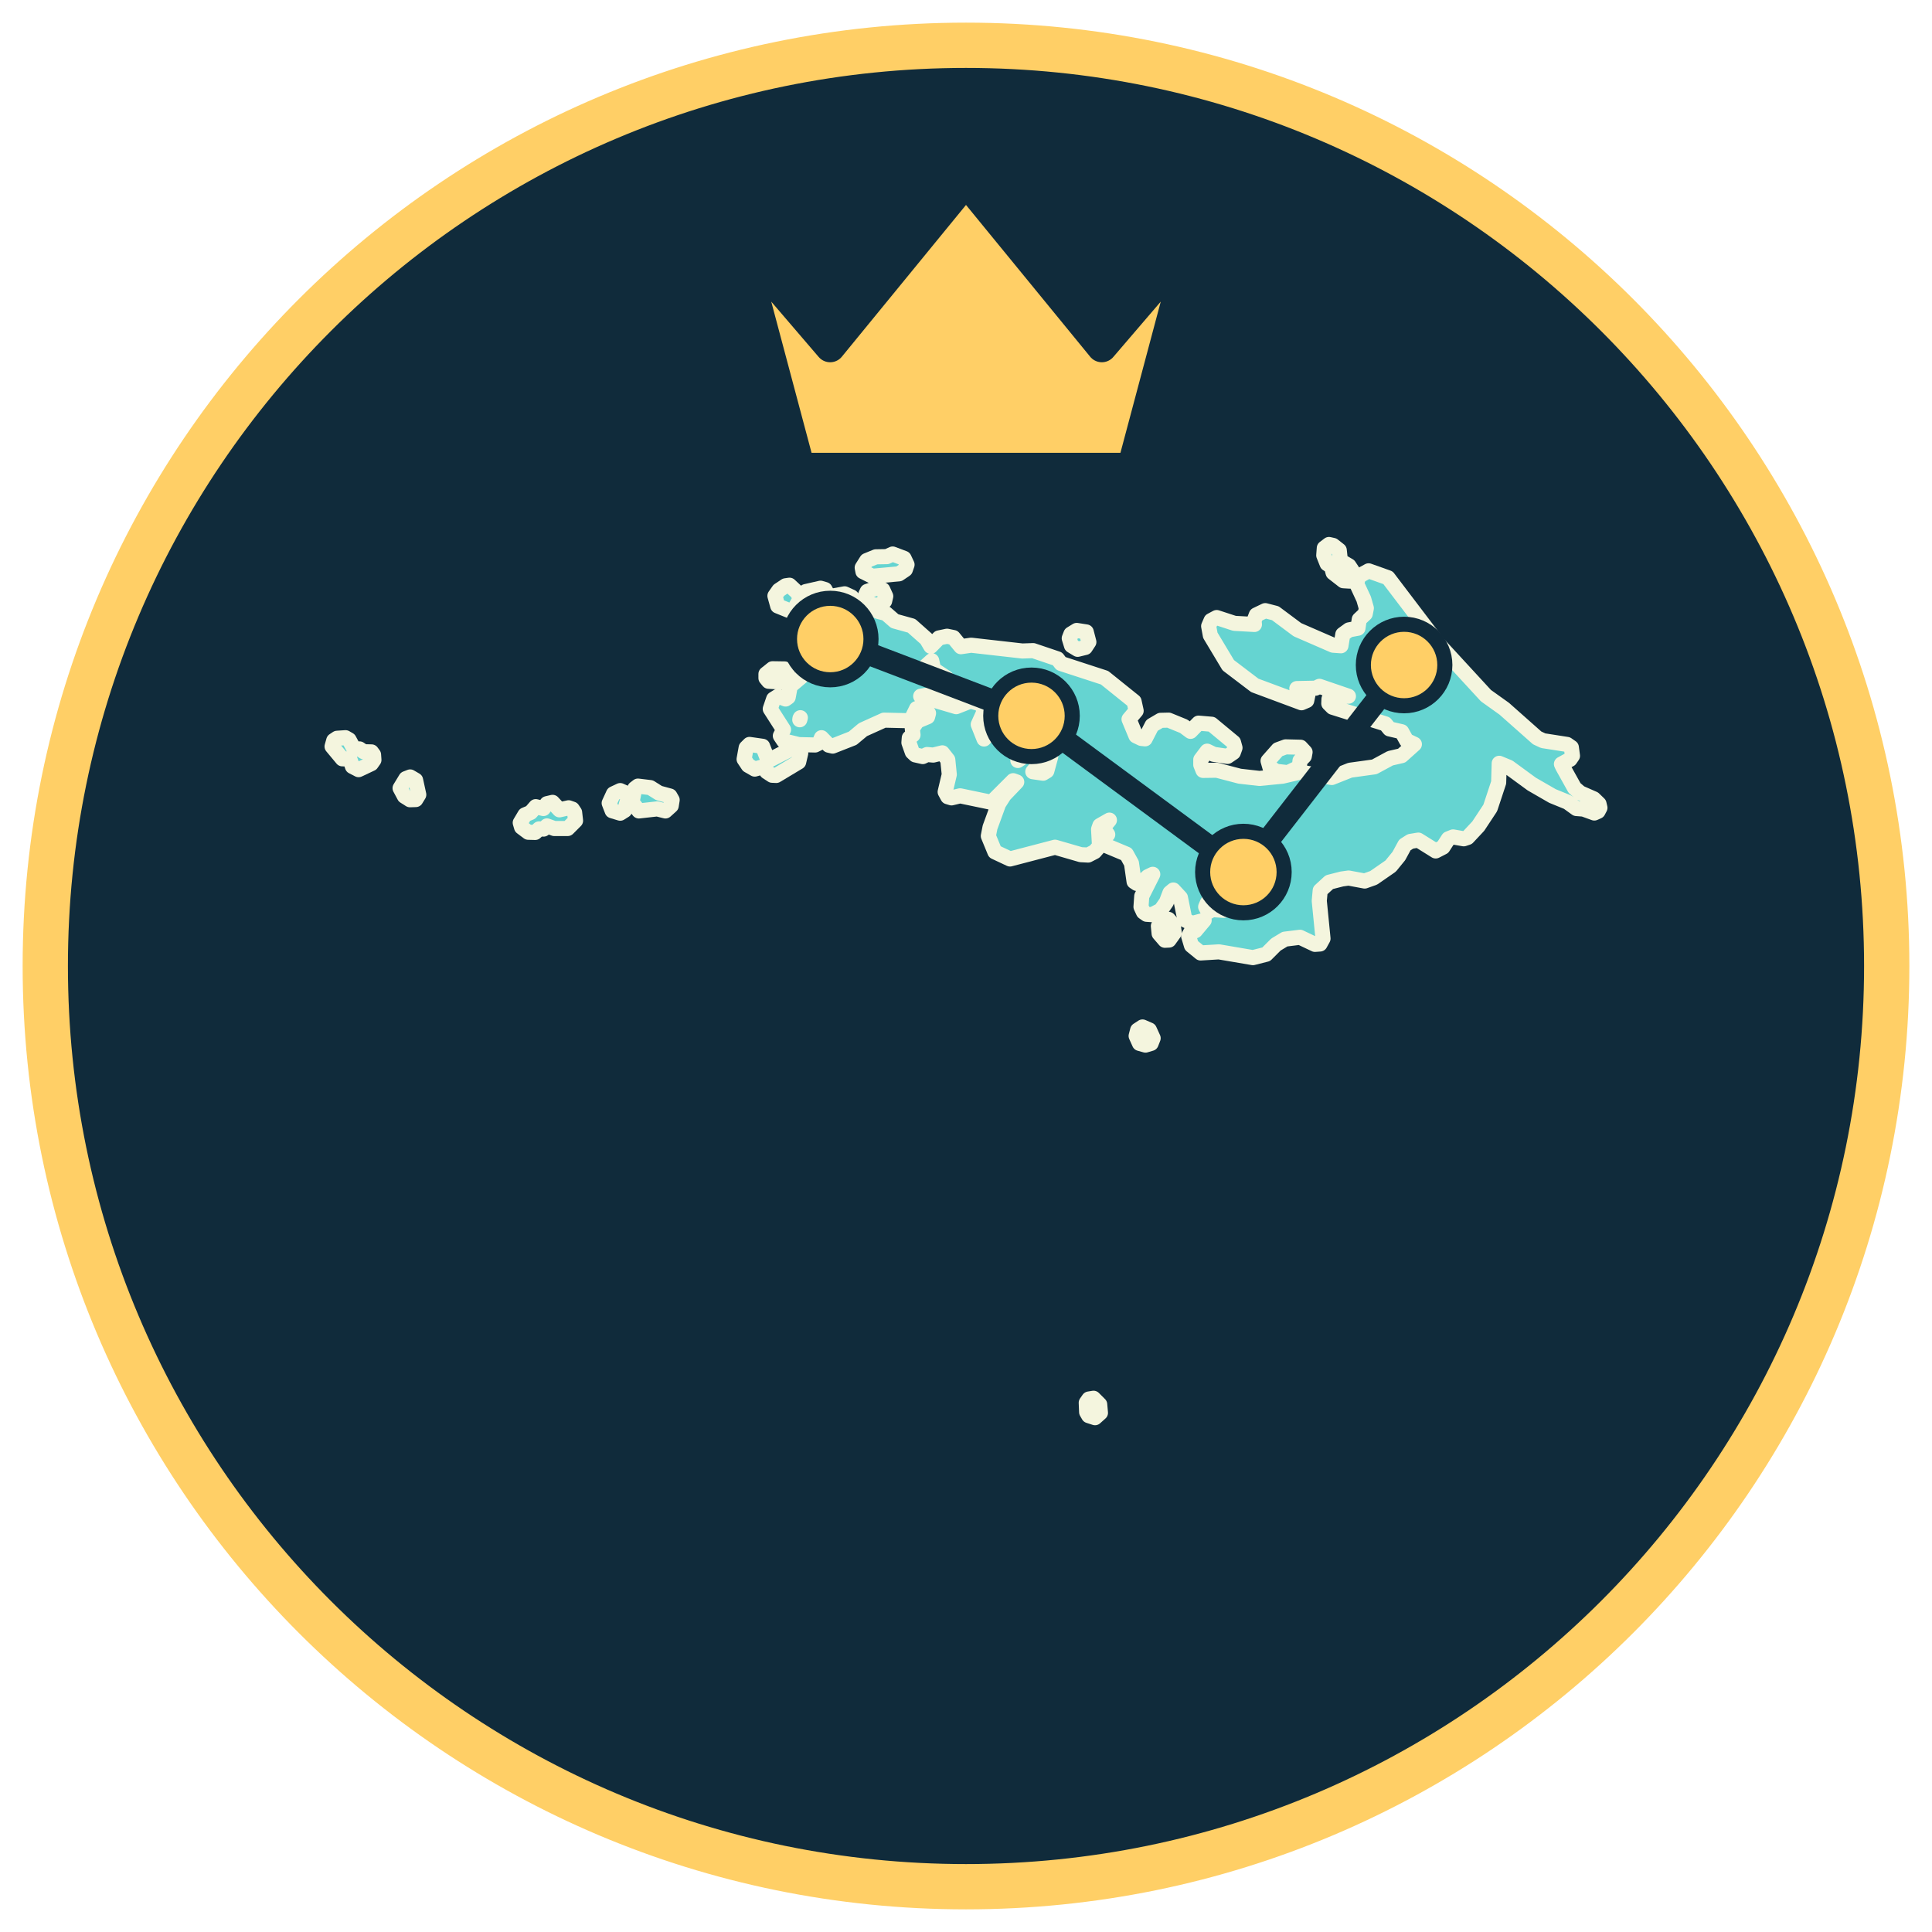
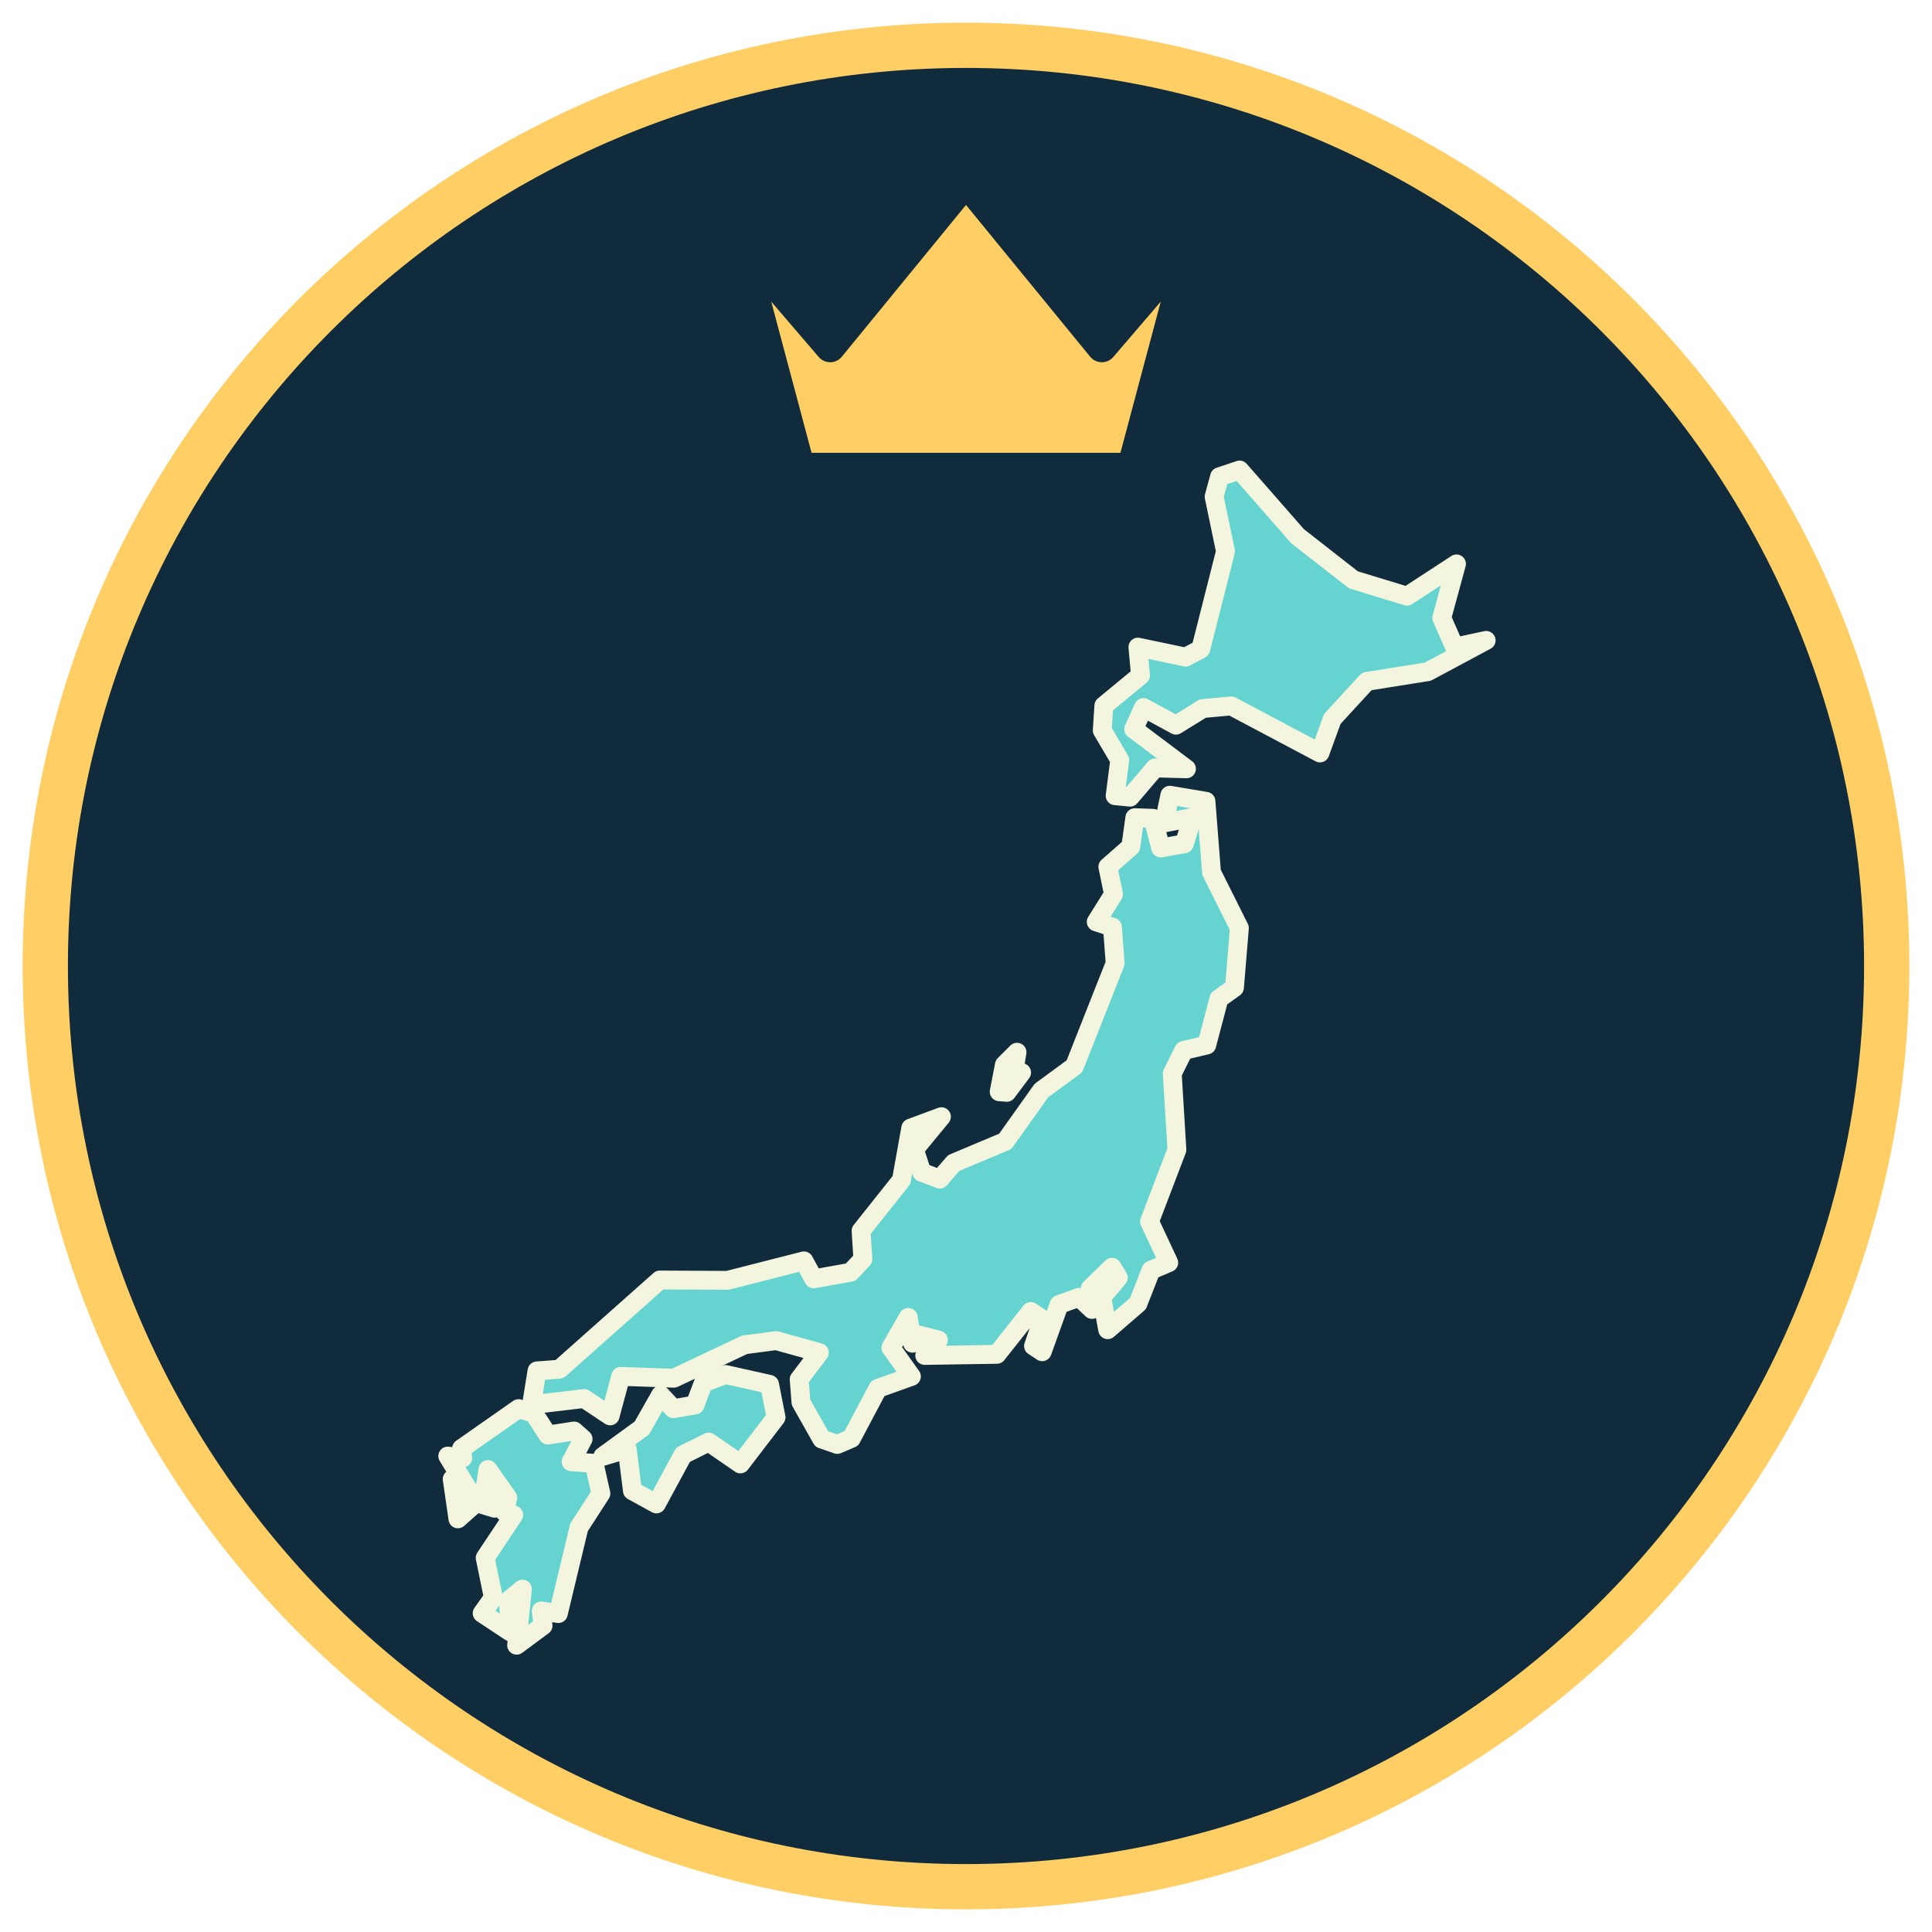
<svg xmlns="http://www.w3.org/2000/svg" width="256" height="256" viewBox="0 0 128 128">
  <circle cx="64" cy="64" r="61" fill="#102b3b" stroke="#ffcf66" stroke-width="3" />
-   <g transform="translate(51.13073 31.50523) scale(0.01238025)">
-     <path d="M-8,1249L63,1360L46,1393L64,1420L145,1440L232,1442L254,1431L266,1403L305,1443L326,1448L433,1406L488,1360L601,1309L730,1312L750,1298L775,1247L798,1243L839,1272L834,1291L779,1314L752,1354L756,1388L736,1404L734,1429L752,1480L768,1495L808,1504L831,1493L864,1496L913,1484L942,1521L950,1600L928,1693L942,1719L962,1725L1008,1714L1176,1749L1292,1633L1311,1640L1244,1710L1214,1757L1168,1883L1159,1929L1194,2014L1275,2052L1516,1989L1654,2029L1693,2031L1728,2013L1754,1983L1749,1893L1756,1873L1807,1844L1783,1873L1784,1902L1798,1921L1778,1941L1778,1966L1793,1982L1898,2026L1925,2075L1939,2173L1954,2183L1976,2182L2012,2147L2039,2134L1980,2251L1976,2308L1989,2336L2006,2348L2036,2350L2082,2326L2112,2283L2131,2233L2149,2218L2187,2259L2211,2378L2250,2397L2314,2380L2267,2436L2241,2446L2231,2465L2246,2515L2295,2555L2393,2549L2575,2580L2646,2562L2698,2510L2746,2481L2827,2471L2907,2509L2934,2507L2950,2478L2930,2276L2935,2221L2984,2176L3051,2159L3087,2154L3173,2170L3221,2153L3312,2090L3356,2036L3388,1977L3418,1958L3460,1951L3553,2009L3592,1989L3621,1944L3646,1934L3703,1944L3724,1937L3781,1876L3845,1779L3890,1643L3893,1540L3944,1561L4067,1651L4178,1715L4259,1748L4306,1782L4344,1785L4402,1806L4422,1797L4432,1778L4427,1757L4399,1730L4326,1698L4296,1672L4232,1557L4226,1544L4272,1519L4285,1500L4279,1455L4256,1439L4128,1419L4096,1404L3920,1248L3822,1178L3567,901L3298,547L3194,510L3143,538L3129,577L3168,661L3182,710L3176,740L3144,770L3137,817L3089,826L3056,850L3046,911L3004,908L2813,825L2695,737L2641,723L2593,746L2581,777L2583,797L2476,791L2381,760L2351,776L2338,806L2347,855L2443,1015L2585,1123L2835,1216L2863,1204L2869,1175L2854,1156L2810,1140L2910,1138L2931,1128L3086,1181L3000,1179L2982,1196L2981,1220L3001,1240L3284,1329L3306,1356L3371,1371L3397,1418L3439,1438L3371,1499L3310,1513L3225,1559L3095,1577L2997,1616L2827,1587L2733,1609L2610,1621L2504,1609L2382,1577L2308,1578L2296,1548L2296,1520L2330,1475L2365,1492L2439,1503L2470,1482L2479,1457L2471,1428L2354,1331L2284,1325L2241,1369L2205,1342L2124,1309L2081,1310L2035,1337L1998,1409L1978,1407L1949,1393L1912,1304L1950,1259L1939,1209L1781,1082L1548,1006L1529,981L1399,937L1341,939L1067,908L1012,916L972,867L938,860L895,869L851,914L828,875L748,804L658,779L611,738L569,727L526,700L488,687L467,691L427,650L390,633L319,646L299,662L302,697L322,716L353,723L354,732L318,747L294,771L270,846L217,874L220,909L256,925L168,986L161,1028L188,1052L99,1127L88,1186L74,1196L34,1181L10,1196L-8,1249ZM274,1059L280,1057L282,1058L274,1059ZM436,926L432,918L453,901L436,926ZM320,949L308,938L297,928L320,932L320,949ZM2336,2335L2322,2308L2332,2285L2435,2279L2516,2224L2538,2220L2582,2253L2596,2300L2478,2306L2420,2327L2358,2323L2336,2335ZM1397,1585L1422,1555L1493,1504L1472,1581L1452,1593L1397,1585ZM1481,1441L1443,1444L1395,1471L1419,1447L1425,1425L1416,1398L1388,1385L1451,1352L1508,1361L1481,1441ZM1334,1402L1303,1463L1283,1437L1227,1407L1222,1380L1202,1365L1175,1370L1136,1410L1105,1332L1135,1266L1129,1235L1111,1220L1063,1207L987,1237L855,1198L809,1196L797,1181L858,1171L877,1150L884,1121L871,1086L821,1060L816,1027L856,991L866,1037L934,1082L933,1167L973,1217L1022,1222L1045,1203L1090,1193L1133,1233L1148,1276L1266,1350L1300,1395L1334,1402ZM1319,1501L1343,1503L1376,1485L1317,1525L1319,1501ZM150,1307L151,1300L153,1296L150,1307Z" fill="#65d4d1" stroke="#f4f5de" stroke-width="80.774" stroke-linejoin="round" stroke-linecap="round" />
-     <path d="M2995,487L3004,520L3059,563L3092,565L3113,548L3114,521L3089,483L3043,456L3037,400L3004,374L2982,369L2957,388L2954,427L2972,472L2995,487Z" fill="#65d4d1" stroke="#f4f5de" stroke-width="80.774" stroke-linejoin="round" stroke-linecap="round" />
-     <path d="M2709,1467L2656,1527L2666,1562L2700,1583L2762,1590L2823,1561L2827,1526L2850,1502L2854,1480L2830,1454L2750,1452L2709,1467Z" fill="#65d4d1" stroke="#f4f5de" stroke-width="80.774" stroke-linejoin="round" stroke-linecap="round" />
-     <path d="M2126,2486L2154,2447L2148,2404L2123,2375L2092,2375L2069,2411L2073,2451L2104,2487L2126,2486Z" fill="#65d4d1" stroke="#f4f5de" stroke-width="80.774" stroke-linejoin="round" stroke-linecap="round" />
-     <path d="M2000,3048L2030,3039L2041,3011L2021,2967L1984,2951L1958,2968L1950,2999L1968,3039L2000,3048Z" fill="#65d4d1" stroke="#f4f5de" stroke-width="80.774" stroke-linejoin="round" stroke-linecap="round" />
-     <path d="M1696,5031L1730,5042L1759,5016L1755,4971L1722,4938L1697,4942L1683,4962L1685,5012L1696,5031Z" fill="#65d4d1" stroke="#f4f5de" stroke-width="80.774" stroke-linejoin="round" stroke-linecap="round" />
-     <path d="M1678,920L1697,891L1683,837L1632,829L1601,848L1592,871L1604,910L1637,930L1678,920Z" fill="#65d4d1" stroke="#f4f5de" stroke-width="80.774" stroke-linejoin="round" stroke-linecap="round" />
-     <path d="M508,455L484,493L488,514L538,539L681,526L715,503L724,477L708,443L647,420L616,434L557,435L508,455Z" fill="#65d4d1" stroke="#f4f5de" stroke-width="80.774" stroke-linejoin="round" stroke-linecap="round" />
-     <path d="M527,687L569,697L604,672L610,646L594,611L560,603L511,620L503,637L506,664L527,687Z" fill="#65d4d1" stroke="#f4f5de" stroke-width="80.774" stroke-linejoin="round" stroke-linecap="round" />
-     <path d="M182,621L147,674L146,696L160,713L187,721L265,701L297,632L285,610L261,603L182,621Z" fill="#65d4d1" stroke="#f4f5de" stroke-width="80.774" stroke-linejoin="round" stroke-linecap="round" />
-     <path d="M-91,1571L-38,1556L-27,1585L2,1604L24,1605L144,1533L155,1486L135,1467L98,1466L-19,1526L-49,1449L-119,1439L-137,1457L-148,1518L-126,1551L-91,1571Z" fill="#65d4d1" stroke="#f4f5de" stroke-width="80.774" stroke-linejoin="round" stroke-linecap="round" />
-     <path d="M32,698L94,723L118,720L150,663L141,630L95,587L74,590L38,614L17,644L32,698Z" fill="#65d4d1" stroke="#f4f5de" stroke-width="80.774" stroke-linejoin="round" stroke-linecap="round" />
-     <path d="M4,1034L-31,1062L-31,1084L-17,1101L49,1105L80,1078L84,1054L69,1035L4,1034Z" fill="#65d4d1" stroke="#f4f5de" stroke-width="80.774" stroke-linejoin="round" stroke-linecap="round" />
-     <path d="M-733,1675L-748,1748L-711,1795L-613,1784L-569,1795L-538,1767L-533,1736L-545,1715L-604,1699L-650,1670L-716,1662L-733,1675Z" fill="#65d4d1" stroke="#f4f5de" stroke-width="80.774" stroke-linejoin="round" stroke-linecap="round" />
-     <path d="M-787,1792L-768,1724L-778,1701L-811,1686L-847,1703L-870,1753L-854,1794L-811,1807L-787,1792Z" fill="#65d4d1" stroke="#f4f5de" stroke-width="80.774" stroke-linejoin="round" stroke-linecap="round" />
-     <path d="M-1290,1803L-1321,1816L-1346,1858L-1339,1882L-1303,1909L-1266,1910L-1245,1891L-1221,1892L-1203,1875L-1164,1889L-1092,1889L-1050,1847L-1055,1803L-1067,1785L-1087,1778L-1136,1789L-1173,1749L-1203,1756L-1222,1782L-1263,1772L-1290,1803Z" fill="#65d4d1" stroke="#f4f5de" stroke-width="80.774" stroke-linejoin="round" stroke-linecap="round" />
-     <path d="M-1936,1735L-1905,1734L-1889,1708L-1906,1630L-1935,1613L-1958,1622L-1989,1673L-1966,1716L-1936,1735Z" fill="#65d4d1" stroke="#f4f5de" stroke-width="80.774" stroke-linejoin="round" stroke-linecap="round" />
-     <path d="M-2353,1450L-2298,1516L-2258,1517L-2244,1557L-2211,1574L-2143,1542L-2129,1522L-2131,1494L-2142,1479L-2184,1478L-2206,1463L-2235,1464L-2262,1414L-2281,1403L-2326,1406L-2344,1418L-2353,1450Z" fill="#65d4d1" stroke="#f4f5de" stroke-width="80.774" stroke-linejoin="round" stroke-linecap="round" />
-   </g>
-   <path d="M93.025,44.059 L82.378,57.776" fill="none" stroke="#102b3b" stroke-width="1.5" stroke-linejoin="round" stroke-linecap="round" />
-   <path d="M82.378,57.776 L68.339,47.426" fill="none" stroke="#102b3b" stroke-width="1.5" stroke-linejoin="round" stroke-linecap="round" />
-   <path d="M68.339,47.426 L55.006,42.338" fill="none" stroke="#102b3b" stroke-width="1.5" stroke-linejoin="round" stroke-linecap="round" />
-   <circle cx="93.025" cy="44.059" r="2.7" fill="#ffcf66" stroke="#102b3b" stroke-width="1" />
-   <circle cx="82.378" cy="57.776" r="2.7" fill="#ffcf66" stroke="#102b3b" stroke-width="1" />
-   <circle cx="68.339" cy="47.426" r="2.7" fill="#ffcf66" stroke="#102b3b" stroke-width="1" />
-   <circle cx="55.006" cy="42.338" r="2.7" fill="#ffcf66" stroke="#102b3b" stroke-width="1" />
+   <path d="M38.631,95.338 L37.839,96.844 L39.362,96.949 L39.810,98.952 L38.361,101.194 L36.990,106.904 L35.860,106.731 L35.978,107.703 L34.228,109.000 L34.612,105.281 L33.678,106.051 L33.816,108.121 L31.944,106.883 L32.685,105.845 L32.144,103.212 L34.036,100.368 L33.431,100.165 L33.640,99.225 L32.327,97.363 L32.062,99.119 L32.704,99.112 L32.763,99.923 L31.549,99.552 L30.338,100.627 L29.959,97.996 L31.284,99.117 L29.666,96.469 L30.659,96.587 L30.580,95.967 L34.354,93.326 L35.361,93.626 L36.301,95.076 L38.033,94.808 L38.631,95.338 Z" fill="#65d4d1" stroke="#f4f5de" stroke-width="1.25" stroke-linejoin="round" stroke-linecap="round" />
+   <path d="M51.415,93.903 L49.052,96.988 L46.949,95.540 L45.254,96.382 L43.490,99.639 L41.900,98.767 L41.551,96.002 L39.939,96.489 L42.528,94.606 L43.766,92.424 L44.608,93.329 L46.043,93.084 L46.597,91.625 L48.063,91.064 L50.985,91.718 L51.415,93.903 Z" fill="#65d4d1" stroke="#f4f5de" stroke-width="1.25" stroke-linejoin="round" stroke-linecap="round" />
+   <path d="M80.266,57.793 L82.113,61.486 L81.786,65.431 L80.759,66.166 L79.949,69.237 L78.426,69.593 L77.665,71.127 L77.973,76.176 L76.158,80.930 L77.432,83.655 L76.257,84.155 L75.392,86.366 L73.388,88.096 L72.990,85.959 L74.092,84.648 L73.673,83.960 L72.241,85.354 L72.347,86.753 L71.497,85.949 L70.175,86.422 L69.047,89.556 L68.472,89.175 L69.076,87.420 L68.296,86.888 L66.046,89.728 L61.266,89.801 L62.171,88.780 L60.848,88.444 L60.458,88.992 L60.174,87.285 L59.024,89.287 L60.383,91.193 L58.162,91.986 L56.408,95.296 L55.471,95.698 L54.443,95.341 L53.065,92.900 L52.947,91.385 L54.286,89.614 L51.420,88.819 L49.329,89.096 L44.645,91.310 L41.126,91.189 L40.422,93.805 L38.701,92.657 L35.216,93.068 L35.578,90.825 L37.063,90.714 L43.715,84.804 L48.203,84.826 L53.262,83.536 L53.909,84.728 L56.352,84.290 L57.167,83.425 L57.049,81.546 L59.724,78.181 L60.340,74.737 L62.372,73.984 L60.579,76.160 L61.075,77.669 L62.266,78.118 L63.184,77.054 L66.601,75.618 L68.998,72.251 L71.185,70.644 L73.881,63.818 L73.703,61.429 L72.629,61.075 L73.773,59.248 L73.398,57.428 L74.918,56.096 L75.186,54.173 L76.387,54.216 L76.900,56.181 L78.469,55.901 L79.002,54.161 L77.121,54.520 L77.506,52.686 L79.898,53.089 L80.266,57.793 Z" fill="#65d4d1" stroke="#f4f5de" stroke-width="1.25" stroke-linejoin="round" stroke-linecap="round" />
+   <path d="M66.199,72.330 L66.544,70.545 L67.380,69.712 L67.168,71.004 L67.684,71.059 L66.703,72.369 L66.199,72.330 Z" fill="#65d4d1" stroke="#f4f5de" stroke-width="1.25" stroke-linejoin="round" stroke-linecap="round" />
+   <path d="M93.218,39.499 L96.496,37.361 L95.521,40.940 L96.374,42.877 L98.461,42.428 L94.595,44.500 L90.558,45.143 L88.269,47.632 L87.450,49.885 L81.577,46.770 L79.691,46.943 L77.907,48.045 L75.763,46.876 L75.111,48.307 L78.606,50.935 L76.524,50.879 L74.871,52.814 L73.881,52.718 L74.185,50.355 L73.028,48.390 L73.133,46.756 L75.559,44.752 L75.390,42.873 L78.552,43.536 L79.553,43.000 L81.193,36.527 L80.439,32.903 L80.799,31.583 L82.126,31.140 L85.959,35.517 L89.666,38.415 L93.218,39.499 Z" fill="#65d4d1" stroke="#f4f5de" stroke-width="1.25" stroke-linejoin="round" stroke-linecap="round" />
  <g transform="translate(64 21)">
    <path d="M-15,-5 L-9,2 L0,-9 L9,2 L15,-5 L11,10 H-11 Z" fill="#ffcf66" stroke="#102b3b" stroke-width="2" stroke-linejoin="round" stroke-linecap="round" />
  </g>
</svg>
